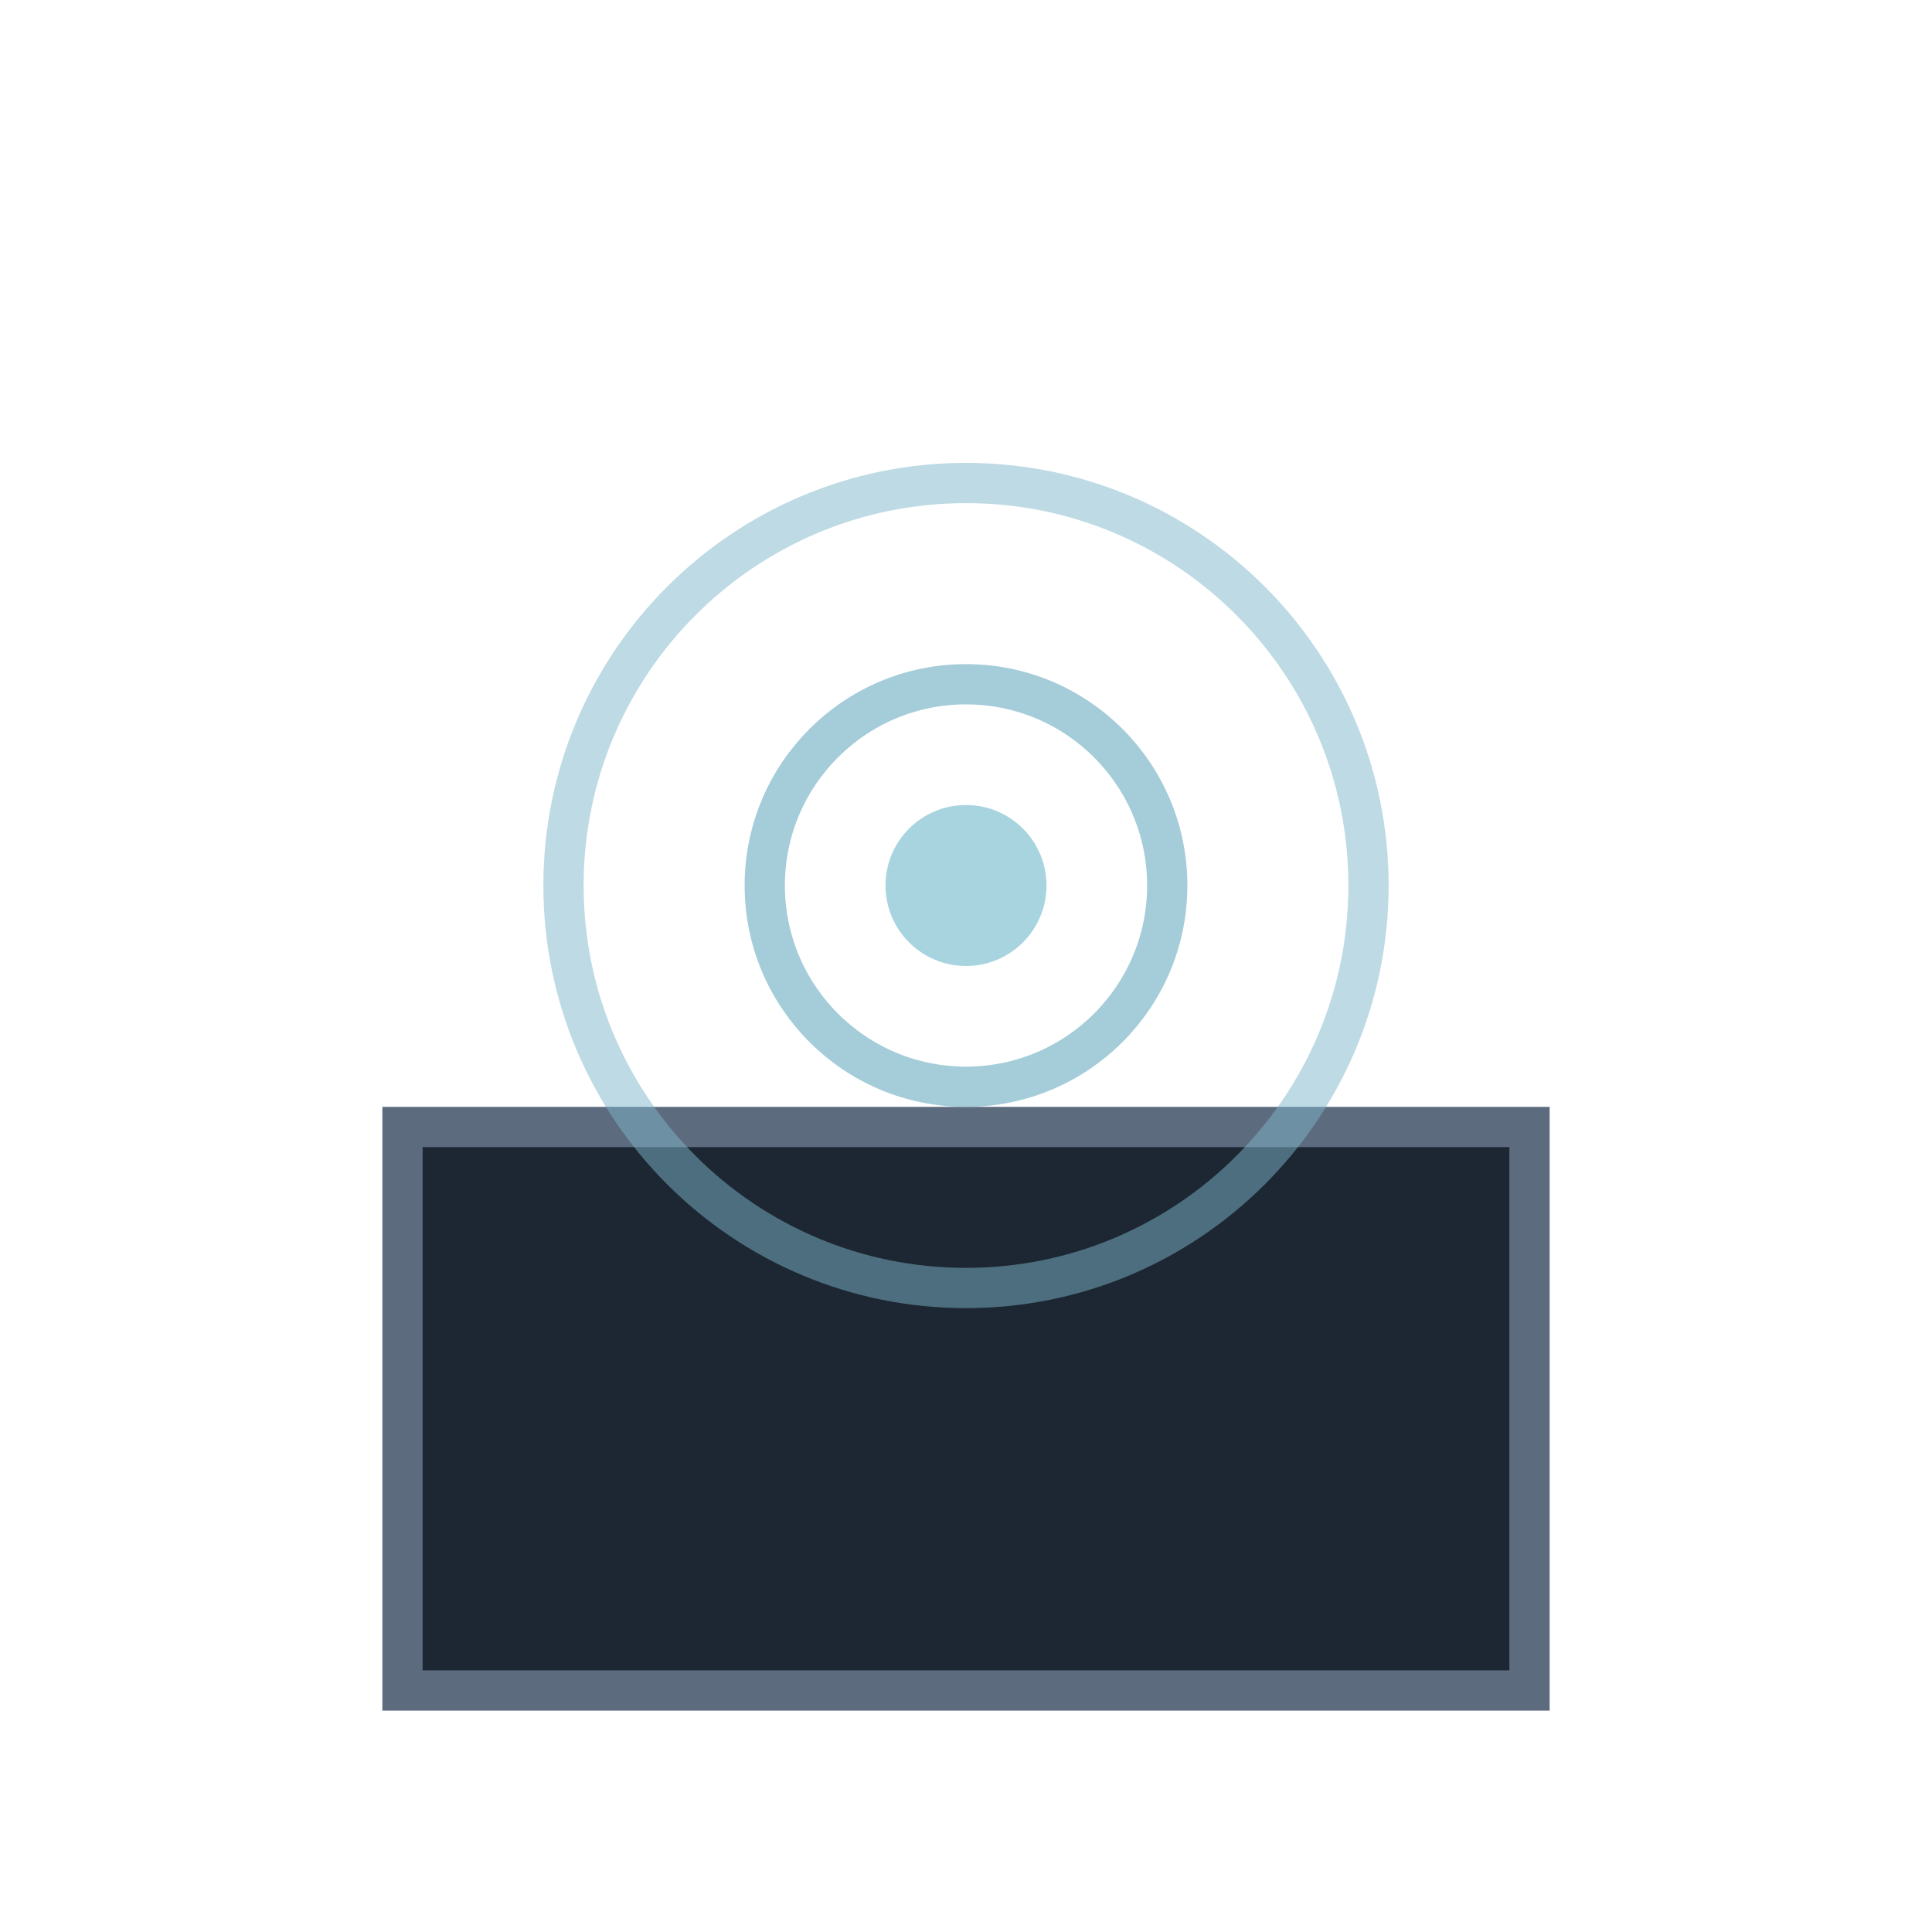
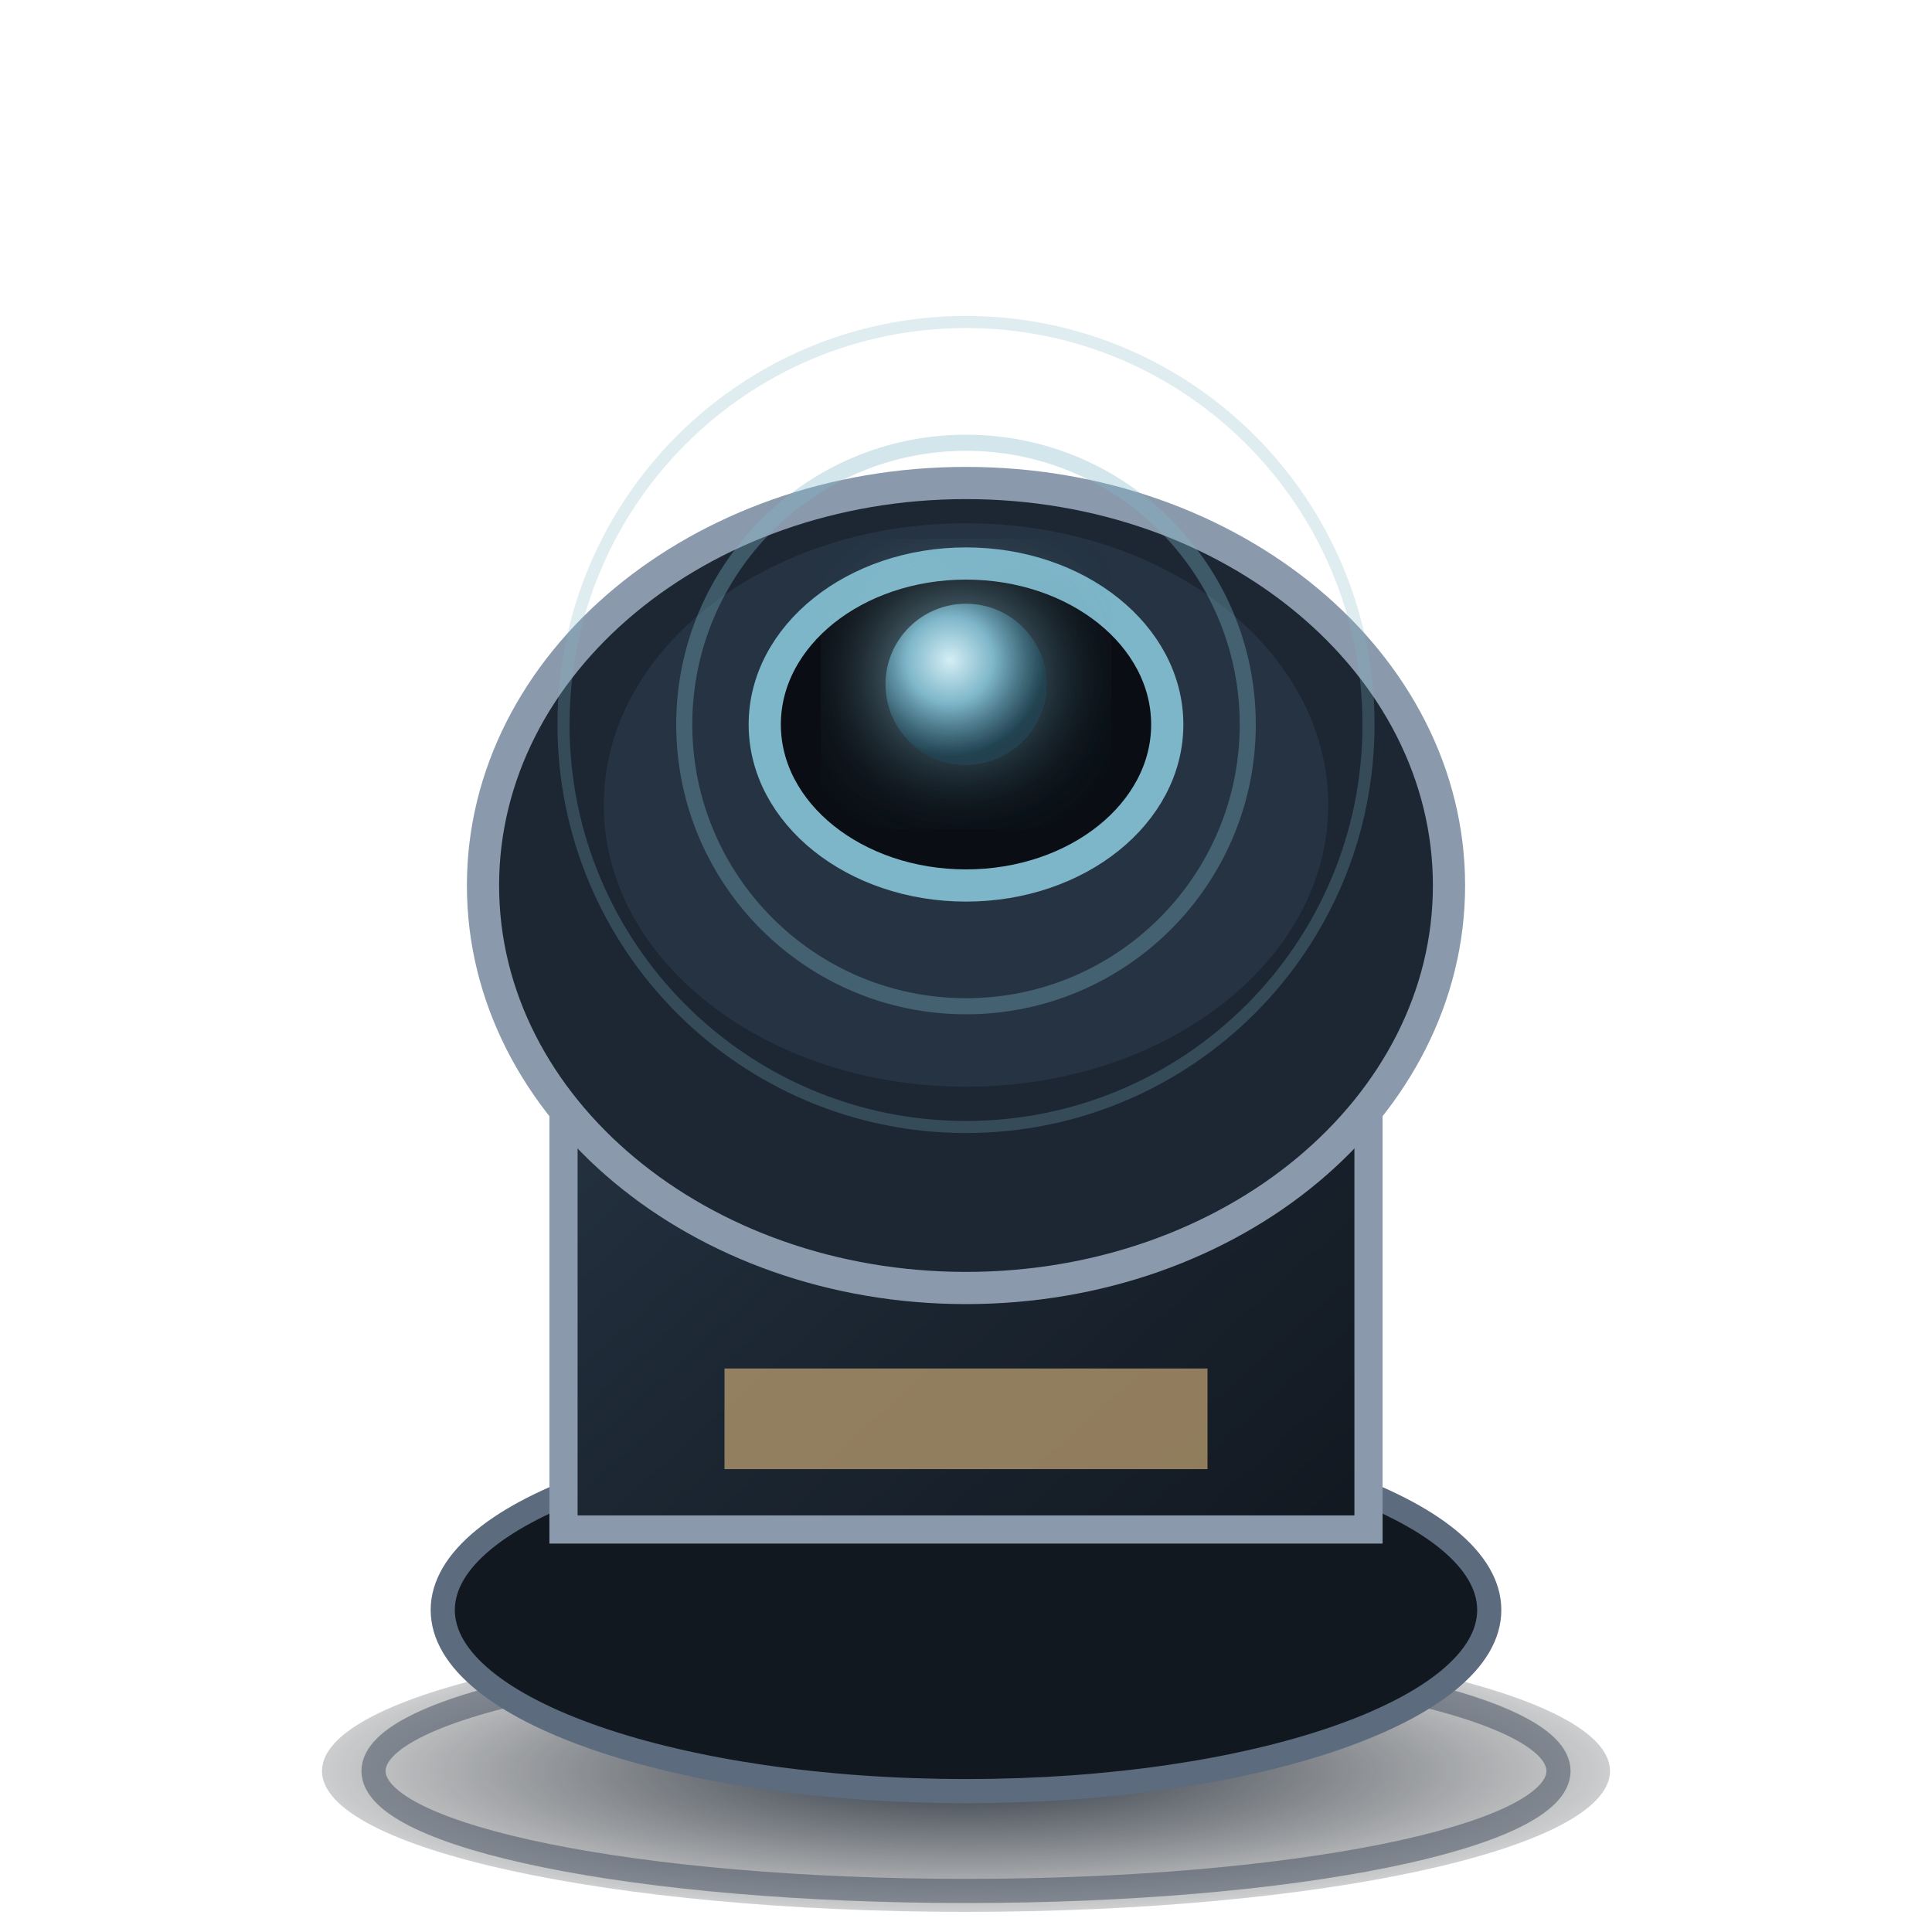
<svg xmlns="http://www.w3.org/2000/svg" viewBox="0 0 48 48" width="48" height="48" fill="none">
-   <rect x="10" y="28" width="28" height="14" fill="#1c2733" stroke="#5c6b7e" />
-   <circle cx="24" cy="22" r="10" fill="none" stroke="#7eb6c9" opacity="0.5" />
-   <circle cx="24" cy="22" r="5" fill="none" stroke="#7eb6c9" opacity="0.7" />
-   <circle cx="24" cy="22" r="2" fill="#a8d4e0" />
+   <defs>
+     <radialGradient id="padG" cx="50%" cy="50%" r="50%">
+       <stop offset="0%" stop-color="#1c2733" stop-opacity="0.9" />
+       <stop offset="100%" stop-color="#0a0e14" stop-opacity="0.2" />
+     </radialGradient>
+     <radialGradient id="coreG" cx="40%" cy="35%" r="60%">
+       <stop offset="0%" stop-color="#d4eef5" />
+       <stop offset="45%" stop-color="#7eb6c9" />
+       <stop offset="100%" stop-color="#1a4050" stop-opacity="0.8" />
+     </radialGradient>
+     <linearGradient id="hullL" x1="0" y1="0" x2="1" y2="1">
+       <stop offset="0%" stop-color="#2a3848" />
+       <stop offset="50%" stop-color="#1c2733" />
+       <stop offset="100%" stop-color="#121820" />
+     </linearGradient>
+     <linearGradient id="steelL" x1="0" y1="0" x2="0" y2="1">
+       <stop offset="0%" stop-color="#b0bec8" />
+       <stop offset="40%" stop-color="#8a9aac" />
+       <stop offset="100%" stop-color="#5c6b7e" />
+     </linearGradient>
+     <linearGradient id="brassL" x1="0" y1="0" x2="0" y2="1">
+       <stop offset="0%" stop-color="#e0c9a0" />
+       <stop offset="100%" stop-color="#8a7350" />
+     </linearGradient>
+     <filter id="softGlow" x="-40%" y="-40%" width="180%" height="180%">
+       <feGaussianBlur stdDeviation="1.2" result="b" />
+       <feMerge>
+         <feMergeNode in="b" />
+         <feMergeNode in="SourceGraphic" />
+       </feMerge>
+     </filter>
+   </defs>
+   <ellipse cx="24" cy="44" rx="16" ry="3.5" fill="url(#padG)" />
+   <ellipse cx="24" cy="44" rx="14.72" ry="2.98" fill="none" stroke="#3d4a5a" stroke-width="0.6" opacity="0.5" />
+   <ellipse cx="24" cy="40" rx="13" ry="4.5" fill="#121820" stroke="#5c6b7e" stroke-width="0.6" />
+   <path d="M14 38 L14 26 L24 20 L34 26 L34 38 Z" fill="url(#hullL)" stroke="#8a9aac" stroke-width="0.7" />
+   <ellipse cx="24" cy="22" rx="12" ry="10" fill="#1c2733" stroke="#8a9aac" stroke-width="0.8" />
+   <ellipse cx="24" cy="20" rx="9" ry="7" fill="#2a3848" opacity="0.7" />
+   <ellipse cx="24" cy="18" rx="5" ry="4" fill="#0a0e14" stroke="#7eb6c9" stroke-width="0.8" />
+   <circle cx="24" cy="17" r="2" fill="url(#coreG)" filter="url(#softGlow)" />
+   <circle cx="24" cy="18" r="7" fill="none" stroke="#7eb6c9" stroke-width="0.4" opacity="0.35" />
+   <circle cx="24" cy="18" r="10" fill="none" stroke="#7eb6c9" stroke-width="0.3" opacity="0.25" />
+   <rect x="18" y="34" width="12" height="2.5" fill="#c4a574" opacity="0.7" />
</svg>
